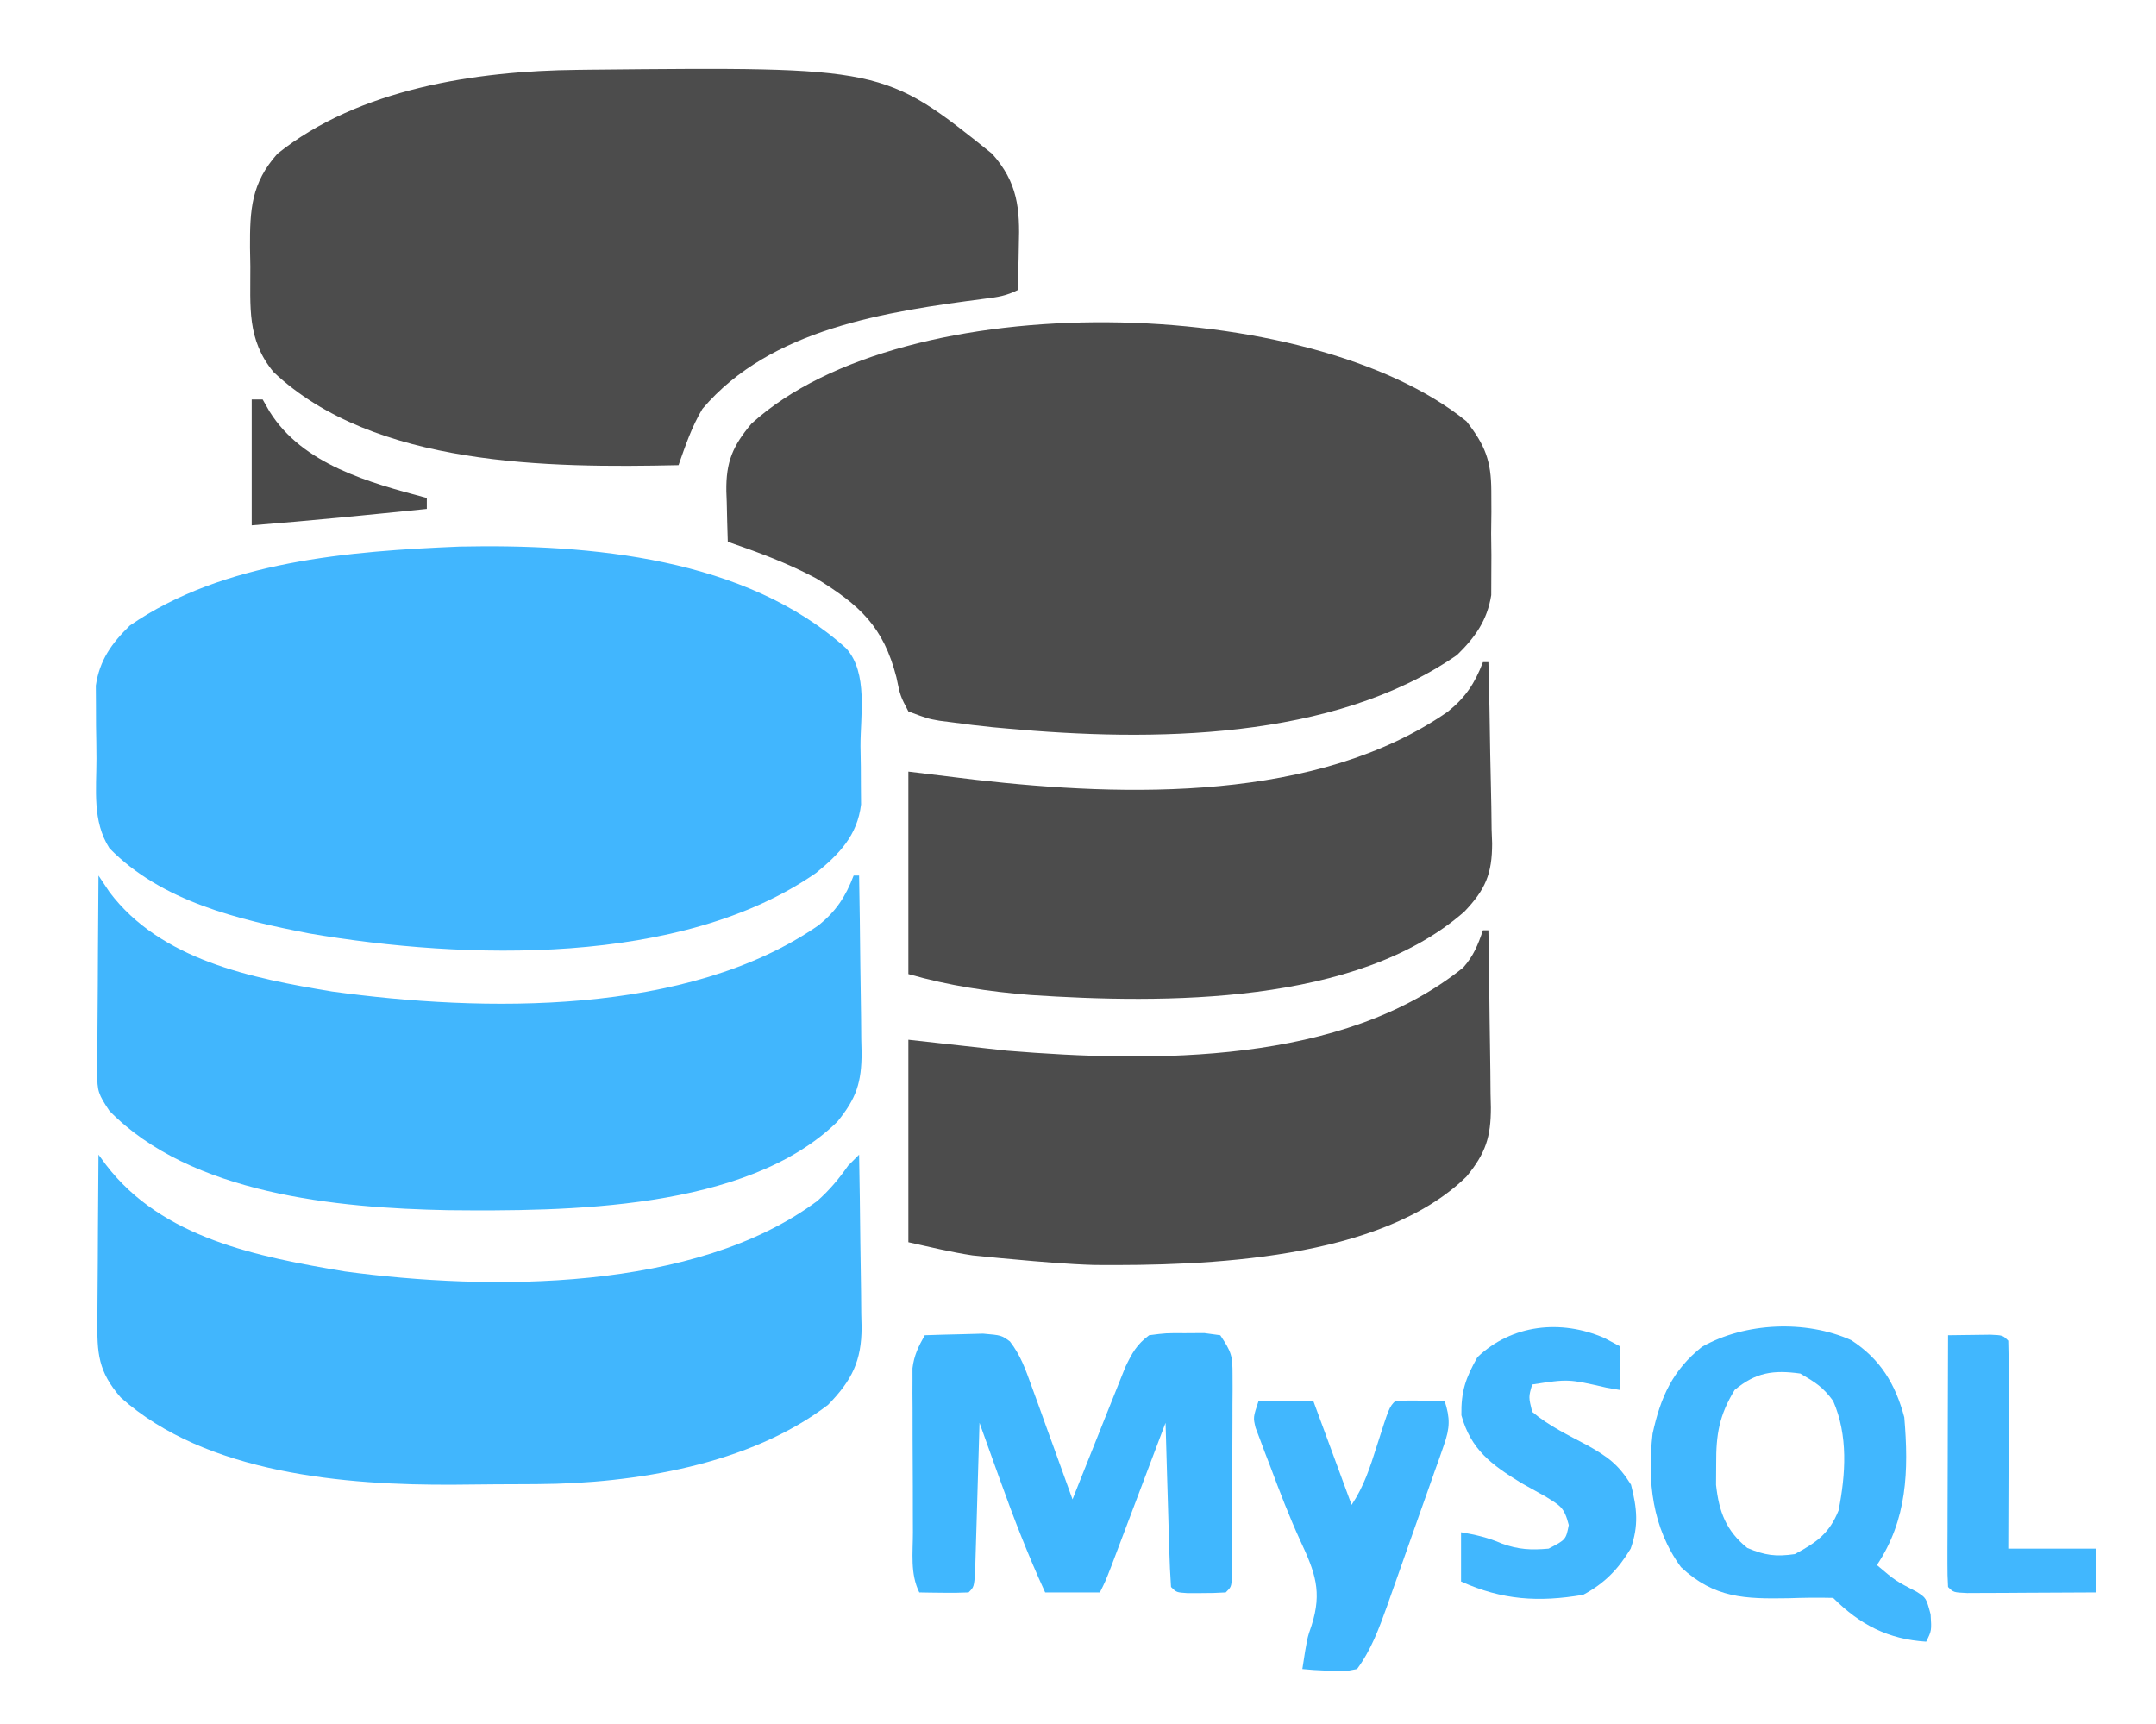
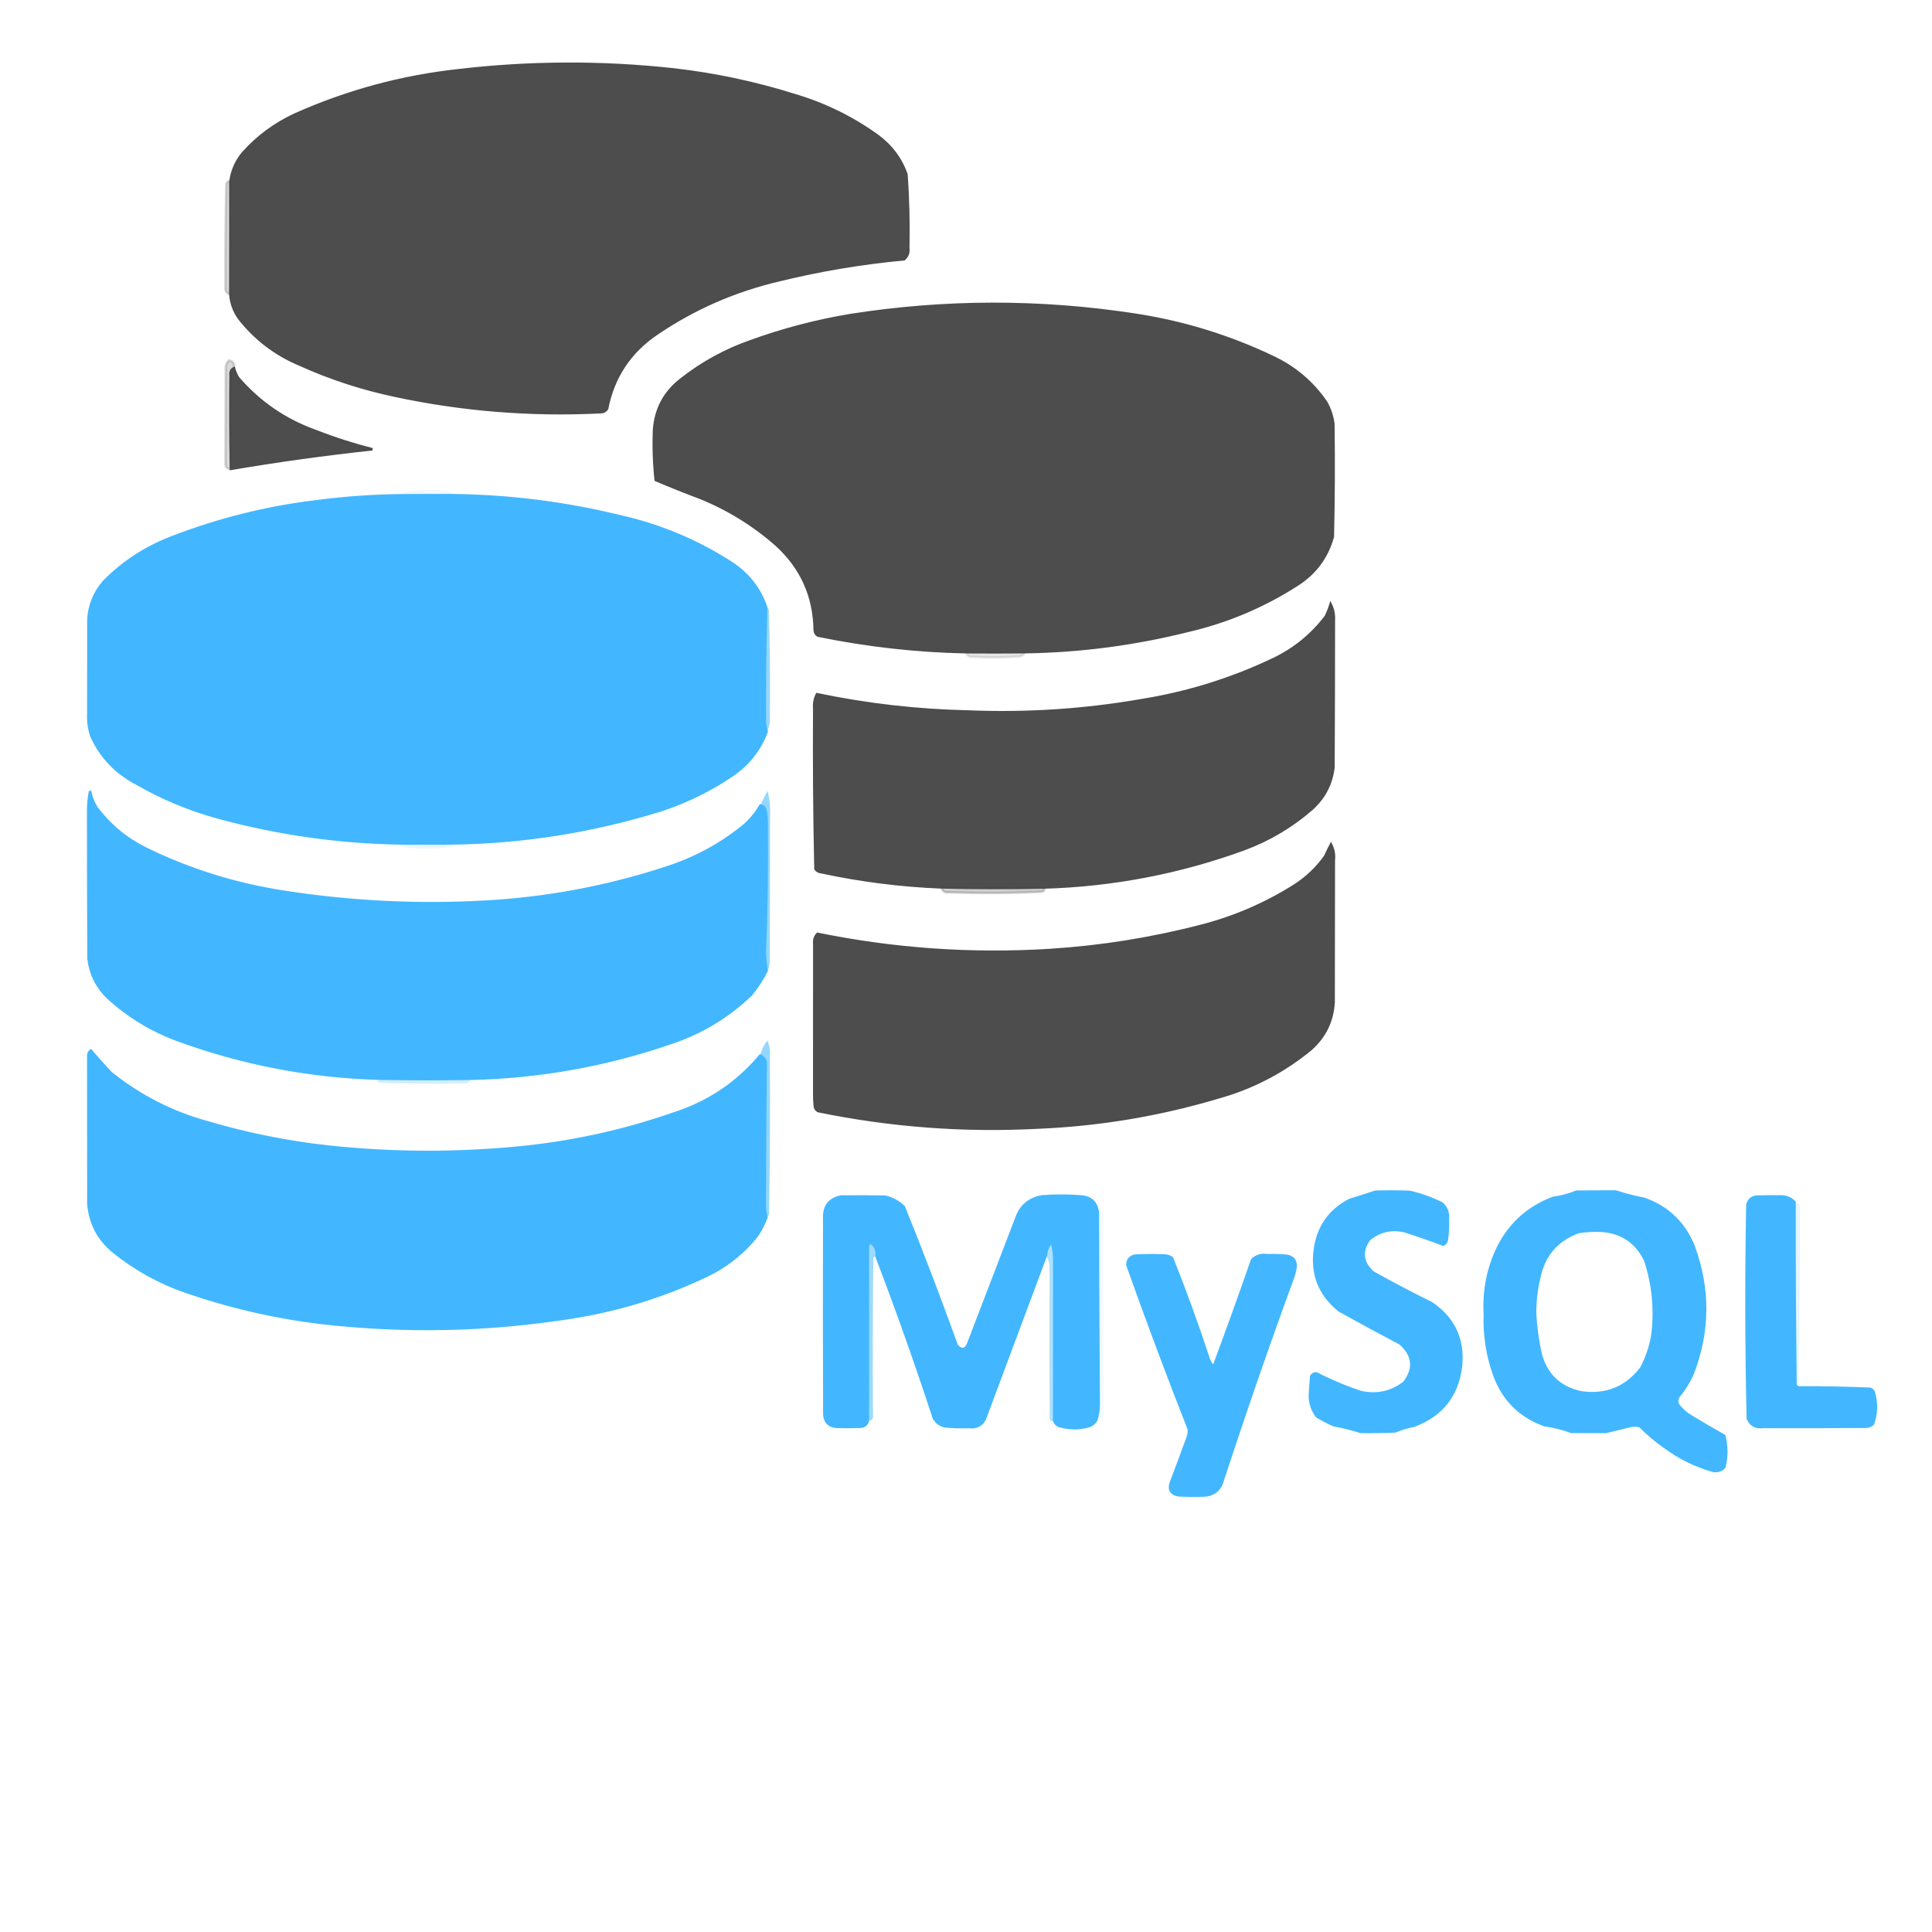
- <svg xmlns="http://www.w3.org/2000/svg" version="1.1" width="394" height="315">
-   <path d="M0 0 C23.829 -0.489 52.261 2.023 70.637 18.617 C74.653 23.111 73.211 30.883 73.234 36.5 C73.265 38.349 73.265 38.349 73.297 40.234 C73.305 42.017 73.305 42.017 73.312 43.836 C73.322 44.922 73.331 46.008 73.341 47.126 C72.668 52.783 69.359 56.196 65.109 59.648 C40.491 76.755 0.926 75.536 -27.408 70.718 C-40.398 68.202 -54.486 64.873 -64.016 55.125 C-67.167 50.186 -66.388 44.421 -66.386 38.763 C-66.391 36.764 -66.428 34.764 -66.465 32.766 C-66.469 31.495 -66.473 30.224 -66.477 28.914 C-66.485 27.756 -66.493 26.598 -66.501 25.405 C-65.812 20.752 -63.617 17.69 -60.289 14.438 C-43.212 2.631 -20.095 0.833 0 0 Z " fill="#41B6FE" transform="translate(84.01562,99.875)" />
-   <path d="M0 0 C3.401 4.355 4.51 7.209 4.531 12.719 C4.539 14.612 4.539 14.612 4.547 16.543 C4.531 17.849 4.516 19.155 4.5 20.5 C4.523 22.459 4.523 22.459 4.547 24.457 C4.542 25.719 4.537 26.981 4.531 28.281 C4.527 29.427 4.522 30.572 4.518 31.752 C3.782 36.368 1.584 39.452 -1.727 42.688 C-24.459 58.404 -57.66 58.539 -84 56.125 C-84.872 56.047 -85.744 55.968 -86.643 55.887 C-89.105 55.641 -91.549 55.34 -94 55 C-94.767 54.902 -95.535 54.804 -96.325 54.703 C-98.488 54.32 -98.488 54.32 -102 53 C-103.48 50.172 -103.48 50.172 -104.188 46.75 C-106.567 37.497 -110.877 33.583 -118.863 28.68 C-124.036 25.91 -129.461 23.911 -135 22 C-135.081 19.603 -135.141 17.21 -135.188 14.812 C-135.225 13.802 -135.225 13.802 -135.264 12.771 C-135.343 7.362 -134.074 4.476 -130.668 0.41 C-102.559 -25.177 -28.628 -23.25 0 0 Z " fill="#4C4C4C" transform="translate(268,77)" />
-   <path d="M0 0 C1.193 -0.015 1.193 -0.015 2.41 -0.03 C55.944 -0.553 55.944 -0.553 75.762 15.332 C80.46 20.602 80.87 25.397 80.648 32.113 C80.635 32.897 80.621 33.681 80.607 34.488 C80.572 36.405 80.519 38.322 80.461 40.238 C78.336 41.301 76.834 41.527 74.488 41.816 C56.439 44.182 35.302 47.249 22.828 61.953 C20.869 65.227 19.729 68.641 18.461 72.238 C-5.202 72.747 -37.143 72.571 -55.539 55.238 C-60.469 49.283 -59.756 43.332 -59.789 35.926 C-59.81 34.797 -59.83 33.669 -59.852 32.506 C-59.884 25.572 -59.629 20.705 -54.84 15.332 C-39.991 3.43 -18.513 0.189 0 0 Z " fill="#4C4C4C" transform="translate(105.5391,12.76172)" />
-   <path d="M0 0 C0.99 1.485 0.99 1.485 2 3 C11.361 15.449 28.038 18.775 42.688 21.188 C70.194 24.969 107.668 25.715 131.625 9.062 C134.8 6.484 136.529 3.862 138 0 C138.33 0 138.66 0 139 0 C139.099 5.444 139.172 10.888 139.22 16.333 C139.24 18.184 139.267 20.034 139.302 21.885 C139.35 24.551 139.373 27.216 139.391 29.883 C139.411 30.705 139.432 31.527 139.453 32.374 C139.455 37.746 138.525 40.71 135 45 C118.352 61.272 85.327 61.351 63.863 61.152 C43.576 60.754 16.899 58.238 2 43 C-0.03 39.955 -0.249 39.397 -0.227 35.988 C-0.227 35.187 -0.227 34.386 -0.227 33.561 C-0.216 32.702 -0.206 31.843 -0.195 30.957 C-0.192 30.073 -0.19 29.19 -0.187 28.279 C-0.176 25.457 -0.15 22.635 -0.125 19.812 C-0.115 17.899 -0.106 15.986 -0.098 14.072 C-0.076 9.381 -0.041 4.691 0 0 Z " fill="#41B6FD" transform="translate(18,160)" />
-   <path d="M0 0 C0.671 0.912 0.671 0.912 1.355 1.842 C11.634 15.331 29.187 18.678 45.045 21.344 C71.474 24.891 109.028 25.108 131.371 8.449 C133.561 6.501 135.33 4.404 137 2 C137.66 1.34 138.32 0.68 139 0 C139.099 5.302 139.172 10.603 139.22 15.906 C139.24 17.708 139.267 19.51 139.302 21.312 C139.351 23.909 139.373 26.505 139.391 29.102 C139.411 29.902 139.432 30.702 139.453 31.527 C139.456 37.68 137.688 41.249 133.316 45.723 C119.026 56.639 97.96 60.104 80.32 60.203 C79.509 60.209 78.697 60.215 77.861 60.22 C76.148 60.23 74.435 60.236 72.723 60.24 C70.166 60.25 67.611 60.281 65.055 60.312 C45.057 60.442 19.667 58.32 4.062 44.375 C-0.092 39.591 -0.271 36.281 -0.195 30.176 C-0.192 29.314 -0.19 28.453 -0.187 27.565 C-0.176 24.814 -0.15 22.064 -0.125 19.312 C-0.115 17.447 -0.106 15.582 -0.098 13.717 C-0.076 9.144 -0.041 4.572 0 0 Z " fill="#41B6FD" transform="translate(18,211)" />
-   <path d="M0 0 C0.33 0 0.66 0 1 0 C1.099 5.444 1.172 10.888 1.22 16.333 C1.24 18.184 1.267 20.034 1.302 21.885 C1.35 24.551 1.373 27.216 1.391 29.883 C1.411 30.705 1.432 31.527 1.453 32.374 C1.455 37.746 0.525 40.71 -3 45 C-18.664 60.31 -50.628 61.32 -70.98 61.16 C-75.939 61.009 -80.874 60.577 -85.812 60.125 C-86.684 60.047 -87.555 59.968 -88.453 59.887 C-89.3 59.803 -90.147 59.719 -91.02 59.633 C-91.763 59.559 -92.507 59.486 -93.273 59.411 C-97.219 58.816 -101.104 57.866 -105 57 C-105 44.79 -105 32.58 -105 20 C-99.06 20.66 -93.12 21.32 -87 22 C-60.193 24.189 -25.664 24.569 -3.602 6.809 C-1.723 4.687 -0.903 2.668 0 0 Z " fill="#4C4C4C" transform="translate(271,170)" />
-   <path d="M0 0 C0.33 0 0.66 0 1 0 C1.149 5.568 1.257 11.135 1.33 16.705 C1.36 18.598 1.401 20.49 1.453 22.382 C1.526 25.111 1.56 27.837 1.586 30.566 C1.617 31.405 1.648 32.244 1.68 33.108 C1.683 38.69 0.456 41.551 -3.4 45.598 C-22.978 62.754 -58.453 62.42 -82.689 60.823 C-90.413 60.195 -97.501 59.143 -105 57 C-105 44.79 -105 32.58 -105 20 C-100.937 20.495 -96.874 20.99 -92.688 21.5 C-65.254 24.63 -30.248 25.583 -6.438 9.062 C-3.218 6.486 -1.485 3.897 0 0 Z " fill="#4C4C4C" transform="translate(271,121)" />
-   <path d="M0 0 C2.27 -0.081 4.541 -0.139 6.812 -0.188 C8.077 -0.222 9.342 -0.257 10.645 -0.293 C14 0 14 0 15.555 1.131 C17.505 3.653 18.397 6.202 19.48 9.199 C19.922 10.408 20.363 11.616 20.818 12.861 C21.275 14.137 21.731 15.412 22.188 16.688 C22.655 17.975 23.123 19.262 23.592 20.549 C24.735 23.697 25.871 26.847 27 30 C27.318 29.198 27.635 28.396 27.962 27.569 C29.147 24.587 30.339 21.607 31.535 18.629 C32.051 17.341 32.564 16.052 33.074 14.762 C33.809 12.905 34.555 11.052 35.301 9.199 C35.746 8.084 36.191 6.968 36.65 5.819 C37.885 3.24 38.728 1.697 41 0 C44.066 -0.398 44.066 -0.398 47.562 -0.375 C48.719 -0.383 49.875 -0.39 51.066 -0.398 C52.034 -0.267 53.003 -0.135 54 0 C56.069 3.104 56.25 3.759 56.243 7.272 C56.248 8.558 56.248 8.558 56.252 9.87 C56.245 10.792 56.238 11.714 56.23 12.664 C56.23 13.612 56.23 14.56 56.229 15.536 C56.226 17.538 56.218 19.541 56.206 21.543 C56.188 24.62 56.185 27.696 56.186 30.773 C56.181 32.716 56.175 34.659 56.168 36.602 C56.167 37.528 56.166 38.454 56.165 39.408 C56.158 40.259 56.152 41.11 56.145 41.987 C56.14 43.116 56.14 43.116 56.134 44.267 C56 46 56 46 55 47 C53.503 47.098 52.001 47.13 50.5 47.125 C49.685 47.128 48.871 47.13 48.031 47.133 C46 47 46 47 45 46 C44.841 43.783 44.749 41.561 44.684 39.34 C44.663 38.675 44.642 38.011 44.621 37.326 C44.555 35.197 44.496 33.067 44.438 30.938 C44.394 29.497 44.351 28.056 44.307 26.615 C44.199 23.077 44.098 19.539 44 16 C43.672 16.868 43.344 17.736 43.006 18.63 C41.79 21.847 40.573 25.064 39.355 28.28 C38.828 29.673 38.301 31.066 37.775 32.459 C37.019 34.46 36.262 36.461 35.504 38.461 C35.048 39.665 34.593 40.87 34.123 42.111 C33 45 33 45 32 47 C28.7 47 25.4 47 22 47 C18.902 40.252 16.248 33.428 13.75 26.438 C13.205 24.924 13.205 24.924 12.648 23.381 C11.763 20.922 10.88 18.461 10 16 C9.975 16.904 9.95 17.807 9.924 18.738 C9.829 22.08 9.73 25.421 9.628 28.762 C9.584 30.211 9.543 31.659 9.503 33.107 C9.445 35.185 9.381 37.262 9.316 39.34 C9.261 41.217 9.261 41.217 9.205 43.133 C9 46 9 46 8 47 C6.481 47.072 4.958 47.084 3.438 47.062 C2.611 47.053 1.785 47.044 0.934 47.035 C0.296 47.024 -0.343 47.012 -1 47 C-2.701 43.598 -2.163 39.72 -2.168 35.977 C-2.173 34.63 -2.173 34.63 -2.178 33.256 C-2.183 31.355 -2.185 29.453 -2.185 27.552 C-2.187 24.644 -2.206 21.736 -2.225 18.828 C-2.228 16.982 -2.23 15.135 -2.23 13.289 C-2.238 12.419 -2.245 11.549 -2.252 10.653 C-2.248 9.432 -2.248 9.432 -2.243 8.186 C-2.245 7.116 -2.245 7.116 -2.247 6.024 C-1.96 3.676 -1.159 2.046 0 0 Z " fill="#40B7FE" transform="translate(169,244)" />
-   <path d="M0 0 C5.345 3.458 8.105 8.037 9.715 14.109 C10.543 23.884 10.247 32.811 4.715 41.109 C8.08 43.97 8.08 43.97 11.965 45.984 C13.715 47.109 13.715 47.109 14.527 50.109 C14.715 53.109 14.715 53.109 13.715 55.109 C6.798 54.677 1.628 52.023 -3.285 47.109 C-6.02 47.042 -8.681 47.072 -11.41 47.172 C-19.361 47.3 -24.956 47.216 -31.098 41.484 C-36.361 34.23 -37.265 25.84 -36.285 17.109 C-34.826 10.44 -32.645 5.529 -27.262 1.23 C-19.384 -3.238 -8.306 -3.723 0 0 Z M-21.285 9.109 C-24.101 13.72 -24.693 17.239 -24.66 22.609 C-24.668 23.878 -24.676 25.146 -24.684 26.453 C-24.147 31.379 -22.861 34.832 -18.973 37.984 C-15.716 39.348 -13.788 39.61 -10.285 39.109 C-6.284 36.955 -3.972 35.318 -2.285 31.109 C-0.99 24.479 -0.53 17.417 -3.285 11.109 C-5.14 8.587 -6.459 7.762 -9.285 6.109 C-14.227 5.416 -17.424 5.892 -21.285 9.109 Z " fill="#41B7FE" transform="translate(338.2852,244.8906)" />
-   <path d="M0 0 C0.928 0.495 1.856 0.99 2.812 1.5 C2.812 4.14 2.812 6.78 2.812 9.5 C1.575 9.283 1.575 9.283 0.312 9.062 C-6.597 7.48 -6.597 7.48 -13.188 8.5 C-13.859 10.783 -13.859 10.783 -13.188 13.5 C-10.139 16.08 -6.489 17.804 -2.98 19.68 C0.707 21.773 2.583 23.132 4.875 26.812 C5.974 31.135 6.306 34.269 4.812 38.5 C2.532 42.276 0.017 44.856 -3.875 46.938 C-12.013 48.319 -18.657 47.91 -26.188 44.5 C-26.188 41.53 -26.188 38.56 -26.188 35.5 C-23.529 35.956 -21.23 36.481 -18.75 37.562 C-15.703 38.677 -13.411 38.78 -10.188 38.5 C-7.024 36.853 -7.024 36.853 -6.5 34.188 C-7.335 30.924 -8.029 30.662 -10.812 28.938 C-12.265 28.114 -13.723 27.301 -15.188 26.5 C-20.619 23.158 -24.368 20.451 -26.125 14.125 C-26.201 9.739 -25.343 7.308 -23.188 3.5 C-16.901 -2.472 -7.974 -3.457 0 0 Z " fill="#41B7FE" transform="translate(293.1875,244.5)" />
-   <path d="M0 0 C3.3 0 6.6 0 10 0 C12.31 6.27 14.62 12.54 17 19 C19.255 15.618 20.348 12.208 21.562 8.375 C23.873 1.127 23.873 1.127 25 0 C26.519 -0.072 28.042 -0.084 29.562 -0.062 C30.389 -0.053 31.215 -0.044 32.066 -0.035 C32.704 -0.024 33.343 -0.012 34 0 C35.029 3.153 34.973 4.932 33.876 8.047 C33.605 8.831 33.335 9.615 33.056 10.424 C32.754 11.262 32.452 12.101 32.141 12.965 C31.836 13.835 31.531 14.705 31.216 15.602 C30.569 17.442 29.916 19.28 29.259 21.117 C28.256 23.919 27.271 26.728 26.289 29.537 C25.657 31.326 25.024 33.114 24.391 34.902 C24.097 35.739 23.803 36.576 23.5 37.437 C22.024 41.541 20.607 45.455 18 49 C15.52 49.488 15.52 49.488 12.812 49.312 C11.911 49.267 11.01 49.222 10.082 49.176 C9.051 49.089 9.051 49.089 8 49 C8.862 43.398 8.862 43.398 9.688 41.02 C11.657 34.878 10.325 31.329 7.652 25.605 C5.597 21.121 3.849 16.557 2.125 11.938 C1.803 11.104 1.481 10.27 1.149 9.411 C0.855 8.624 0.561 7.838 0.258 7.027 C-0.009 6.323 -0.276 5.62 -0.55 4.894 C-1 3 -1 3 0 0 Z " fill="#41B7FE" transform="translate(230,256)" />
-   <path d="M0 0 C1.646 -0.027 3.292 -0.046 4.938 -0.062 C5.854 -0.074 6.771 -0.086 7.715 -0.098 C10 0 10 0 11 1 C11.089 3.812 11.115 6.599 11.098 9.41 C11.096 10.252 11.095 11.094 11.093 11.962 C11.088 14.662 11.075 17.362 11.062 20.062 C11.057 21.889 11.053 23.715 11.049 25.541 C11.038 30.027 11.021 34.514 11 39 C16.28 39 21.56 39 27 39 C27 41.64 27 44.28 27 47 C22.688 47.029 18.375 47.047 14.062 47.062 C12.831 47.071 11.599 47.079 10.33 47.088 C9.16 47.091 7.99 47.094 6.785 47.098 C5.159 47.106 5.159 47.106 3.5 47.114 C1 47 1 47 0 46 C-0.093 44.557 -0.117 43.11 -0.114 41.664 C-0.113 40.743 -0.113 39.822 -0.113 38.873 C-0.108 37.872 -0.103 36.871 -0.098 35.84 C-0.096 34.82 -0.095 33.801 -0.093 32.75 C-0.088 29.479 -0.075 26.208 -0.062 22.938 C-0.057 20.726 -0.053 18.514 -0.049 16.303 C-0.038 10.868 -0.021 5.434 0 0 Z " fill="#41B7FE" transform="translate(356,244)" />
-   <path d="M0 0 C0.66 0 1.32 0 2 0 C2.413 0.722 2.825 1.444 3.25 2.188 C9.293 11.899 21.527 15.206 32 18 C32 18.66 32 19.32 32 20 C21.339 21.085 10.683 22.157 0 23 C0 15.41 0 7.82 0 0 Z " fill="#4A4A4A" transform="translate(46,73)" />
+ <svg xmlns="http://www.w3.org/2000/svg" version="1.1" viewBox="0 0 394 394" preserveAspectRatio="xMidYMid meet" style="shape-rendering:geometricPrecision; text-rendering:geometricPrecision; image-rendering:optimizeQuality; fill-rule:evenodd; clip-rule:evenodd">
+   <g>
+     <path fill="#40b5fb" fill-opacity="0.553" d="M 156.32,198.03 C 156.16,196.85 156.04,195.67 155.97,194.49 C 156.32,185.48 156.44,176.46 156.35,167.44 C 156.33,166.72 156.25,166 156.1,165.29 C 156.01,164.69 155.67,164.35 155.09,164.26 C 155.51,163.23 155.99,162.24 156.52,161.28 C 156.96,162.97 157.13,164.71 157.03,166.5 C 157.04,176.17 157.02,185.83 156.98,195.49 C 157.02,196.36 156.89,197.2 156.58,198.01 C 156.49,198.02 156.41,198.02 156.32,198.03 Z M 156.29,248.29 C 156.06,247.38 155.95,246.44 155.96,245.5 C 155.99,236.1 156.05,226.71 156.14,217.31 C 156.26,216.33 155.9,215.64 155.05,215.26 C 155.28,214.12 155.77,213.11 156.5,212.22 C 156.95,213.25 157.12,214.34 157,215.5 C 157.08,226.17 157.02,236.84 156.84,247.51 C 156.77,247.86 156.59,248.12 156.29,248.29 Z" />
+   </g>
+   <g>
+     <path fill="#39b8ff" fill-opacity="0.071" d="M 223.88,247.05 C 224.34,246.92 224.67,247.07 224.88,247.52 C 224.99,261.19 225.04,274.87 225.03,288.55 C 224.97,289.5 224.49,289.85 223.57,289.6 C 223.89,288.59 224.05,287.57 224.06,286.51 C 223.98,273.36 223.92,260.2 223.88,247.05 Z" />
+   </g>
+   <g>
+     <path fill="#42b7ff" fill-opacity="0.518" d="M 178.74,256.19 C 178.41,256.13 178.2,256.27 178.1,256.6 C 177.99,267.25 177.96,277.9 178.03,288.55 C 178.13,289.4 177.78,289.8 176.98,289.77 C 177,277.99 177,266.22 176.98,254.44 C 176.96,253.97 177.14,253.61 177.52,253.37 C 178.51,254.04 178.92,254.98 178.74,256.19 Z" />
+   </g>
+   <g>
+     <path fill="#40b7ff" fill-opacity="0.424" d="M 214.98,289.72 C 214.57,289.93 214.27,289.84 214.06,289.43 C 214,279.11 213.99,268.8 214.02,258.48 C 214.05,257.58 213.8,256.76 213.29,256.03 C 213.38,254.95 213.77,254.02 214.47,253.24 C 214.87,254.61 215.04,256.03 215,257.5 C 215.01,268.24 215,278.98 214.98,289.72 Z" />
+   </g>
+   <g>
+     <path fill="#41b3fb" fill-opacity="0.537" d="M 156.24,123.83 C 156.55,123.9 156.74,124.1 156.81,124.45 C 157.02,131.79 157.08,139.14 157,146.5 C 157.06,147.5 156.85,148.4 156.35,149.21 C 156.09,148.33 155.96,147.42 155.98,146.5 C 155.95,138.94 156.04,131.38 156.24,123.83 Z" />
+   </g>
+   <g>
+     <path fill="#3eb3f5" fill-opacity="0.227" d="M 77,219.97 C 83.34,220.09 89.68,220.11 96.01,220 C 95.81,220.69 95.32,220.99 94.55,220.91 C 88.85,221.01 83.16,220.99 77.47,220.83 C 77.07,220.67 76.91,220.38 77,219.97 Z" />
+   </g>
+   <g>
+     <path fill="#3dace7" fill-opacity="0.082" d="M 92.01,100.98 C 88.67,100.97 85.33,100.98 81.99,101 C 81.96,100.62 82.14,100.36 82.52,100.24 C 85.52,99.85 88.52,99.82 91.52,100.15 C 91.94,100.29 92.11,100.57 92.01,100.98 Z" />
+   </g>
+   <g>
+     <path fill="#3dacec" fill-opacity="0.098" d="M 81.99,172.01 C 85.33,172.02 88.67,172.03 92.01,172.01 C 92.07,172.39 91.91,172.65 91.52,172.78 C 88.53,173.16 85.53,173.17 82.54,172.8 C 82.14,172.68 81.96,172.41 81.99,172.01 Z" />
+   </g>
+   <g>
+     <path fill="#42b7ff" fill-opacity="0.996" stroke="#42b7ff" stroke-width="0.5" stroke-opacity="0.996" d="M 81.99,101 C 85.33,100.98 88.67,100.97 92.01,100.98 C 103.65,101.09 115.13,102.52 126.43,105.28 C 134.7,107.13 142.37,110.37 149.45,114.98 C 152.71,117.19 154.97,120.14 156.24,123.83 C 156.04,131.38 155.95,138.94 155.98,146.5 C 155.96,147.42 156.09,148.33 156.35,149.21 C 154.98,152.86 152.68,155.8 149.46,158.02 C 144.95,161.1 140.1,163.49 134.91,165.2 C 120.94,169.55 106.64,171.82 92.01,172.01 C 88.67,172.03 85.33,172.02 81.99,172.01 C 69.3,171.83 56.83,170.07 44.59,166.75 C 38.64,165.13 33,162.78 27.67,159.7 C 23.61,157.54 20.61,154.39 18.68,150.23 C 18.14,148.7 17.92,147.12 18.01,145.5 C 18.01,139.17 18.02,132.83 18.02,126.5 C 18.15,123.51 19.21,120.88 21.17,118.61 C 25.13,114.6 29.76,111.59 35.04,109.58 C 44.55,105.9 54.37,103.45 64.5,102.23 C 70.31,101.47 76.14,101.06 81.99,101 Z M 155.09,164.26 C 155.67,164.35 156.01,164.69 156.1,165.29 C 156.25,166 156.33,166.72 156.35,167.44 C 156.44,176.46 156.32,185.48 155.97,194.49 C 156.04,195.67 156.16,196.85 156.32,198.03 C 155.43,199.76 154.38,201.37 153.15,202.87 C 148.35,207.46 142.78,210.78 136.44,212.83 C 123.33,217.3 109.86,219.69 96.01,220 C 89.68,220.11 83.34,220.09 77,219.97 C 62.96,219.54 49.34,216.91 36.15,212.08 C 30.87,210.13 26.16,207.26 22.01,203.48 C 19.74,201.29 18.42,198.63 18.05,195.51 C 18,185.5 17.98,175.5 17.98,165.5 C 17.97,164.09 18.1,162.69 18.37,161.32 C 18.58,162.53 19.02,163.66 19.68,164.7 C 22.33,168.23 25.63,170.99 29.58,172.98 C 38.55,177.38 47.99,180.34 57.88,181.85 C 72.34,184.11 86.88,184.73 101.5,183.72 C 113.56,182.84 125.33,180.48 136.79,176.63 C 142.29,174.75 147.29,171.97 151.79,168.29 C 153.1,167.12 154.2,165.78 155.09,164.26 Z M 155.05,215.26 C 155.9,215.64 156.26,216.33 156.14,217.31 C 156.05,226.71 155.99,236.1 155.96,245.5 C 155.95,246.44 156.06,247.38 156.29,248.29 C 155.8,249.61 155.16,250.84 154.38,252 C 151.54,255.57 148.04,258.33 143.9,260.27 C 135.17,264.4 126.03,267.21 116.48,268.7 C 99.54,271.38 82.55,271.74 65.5,269.79 C 56.03,268.64 46.79,266.51 37.78,263.39 C 32.45,261.53 27.59,258.84 23.2,255.32 C 20.07,252.77 18.34,249.5 18.02,245.5 C 18.02,235.49 18.01,225.47 18,215.45 C 17.96,214.94 18.13,214.53 18.51,214.23 C 19.84,215.77 21.2,217.29 22.61,218.8 C 28.56,223.57 35.22,226.96 42.6,228.95 C 50.55,231.29 58.65,232.91 66.89,233.82 C 80.43,235.28 93.96,235.28 107.5,233.84 C 117.74,232.72 127.72,230.46 137.44,227.07 C 144.46,224.81 150.33,220.87 155.05,215.26 Z M 267.15,284 C 267.22,282.91 267.3,281.82 267.39,280.73 C 267.6,280.26 267.98,280.05 268.51,280.1 C 271.43,281.6 274.46,282.87 277.61,283.91 C 280.84,284.59 283.75,283.95 286.35,281.96 C 288.54,279.07 288.27,276.42 285.55,273.99 C 281.37,271.79 277.22,269.54 273.09,267.24 C 269.02,263.94 267.39,259.7 268.19,254.52 C 268.88,250.04 271.25,246.76 275.29,244.69 C 277.03,244.16 278.76,243.6 280.49,243.03 C 282.83,242.96 285.16,242.98 287.49,243.06 C 289.78,243.59 291.97,244.38 294.07,245.42 C 295,246.27 295.4,247.33 295.28,248.6 C 295.32,249.95 295.26,251.29 295.1,252.62 C 295.06,253.16 294.81,253.57 294.35,253.84 C 291.78,252.86 289.16,251.95 286.49,251.09 C 283.77,250.46 281.36,251.01 279.23,252.74 C 277.5,255.17 277.75,257.42 279.98,259.47 C 283.9,261.67 287.88,263.77 291.93,265.75 C 296.45,268.82 298.46,273.07 297.96,278.5 C 297.26,284.55 294.05,288.64 288.33,290.76 C 287.01,291.02 285.73,291.4 284.49,291.91 C 282.16,292.01 279.82,292.05 277.49,292.01 C 275.68,291.44 273.83,290.98 271.96,290.63 C 270.79,290.11 269.65,289.52 268.55,288.86 C 267.48,287.43 267.01,285.81 267.15,284 Z M 302.81,268 C 302.53,263.1 303.48,258.45 305.66,254.06 C 308.1,249.42 311.77,246.17 316.68,244.31 C 318.34,244.07 319.94,243.64 321.49,243.03 C 324.17,242.99 326.84,242.98 329.51,242.99 C 331.4,243.6 333.32,244.1 335.28,244.47 C 340.06,246.16 343.41,249.35 345.34,254.04 C 348.55,262.67 348.53,271.3 345.28,279.93 C 344.52,281.7 343.53,283.33 342.3,284.81 C 342.01,285.31 341.95,285.82 342.14,286.36 C 342.88,287.38 343.79,288.21 344.88,288.85 C 347.12,290.21 349.37,291.53 351.64,292.8 C 352.18,294.93 352.19,297.07 351.65,299.21 C 351.08,299.83 350.37,300.09 349.51,299.99 C 345.85,298.98 342.5,297.34 339.44,295.07 C 337.66,293.83 336.01,292.44 334.49,290.89 C 333.84,290.67 333.18,290.64 332.51,290.8 C 330.84,291.22 329.18,291.63 327.52,292.02 C 325.17,292.01 322.83,292 320.49,292.01 C 318.7,291.35 316.85,290.9 314.96,290.63 C 309.88,288.79 306.45,285.32 304.66,280.21 C 303.27,276.26 302.66,272.19 302.81,268 Z M 223.88,247.05 C 223.92,260.2 223.98,273.36 224.06,286.51 C 224.05,287.57 223.89,288.59 223.57,289.6 C 223.29,290.09 222.89,290.47 222.39,290.74 C 220.45,291.37 218.48,291.43 216.48,290.92 C 215.72,290.83 215.22,290.43 214.98,289.72 C 215,278.98 215.01,268.24 215,257.5 C 215.04,256.03 214.87,254.61 214.47,253.24 C 213.77,254.02 213.38,254.95 213.29,256.03 C 209.22,266.89 205.17,277.76 201.12,288.63 C 200.59,290.44 199.39,291.24 197.51,291.02 C 195.87,291.07 194.24,291.02 192.62,290.87 C 191.67,290.61 190.95,290.06 190.46,289.23 C 186.82,278.12 182.91,267.1 178.74,256.19 C 178.92,254.98 178.51,254.04 177.52,253.37 C 177.14,253.61 176.96,253.97 176.98,254.44 C 177,266.22 177,277.99 176.98,289.77 C 176.79,290.5 176.3,290.9 175.52,290.97 C 173.84,291.03 172.16,291.03 170.48,290.98 C 169.01,290.82 168.22,289.99 168.11,288.49 C 168.06,275.16 168.05,261.83 168.09,248.5 C 167.96,246.01 169.09,244.51 171.49,244.01 C 174.49,243.98 177.5,243.99 180.5,244.04 C 181.95,244.37 183.22,245.06 184.31,246.09 C 188.1,255.46 191.7,264.9 195.13,274.42 C 196.18,275.51 196.97,275.31 197.52,273.83 C 200.76,265.41 203.99,256.99 207.21,248.57 C 208.07,245.98 209.83,244.45 212.49,243.98 C 215.16,243.78 217.84,243.78 220.51,243.99 C 222.41,244.14 223.54,245.16 223.88,247.05 Z M 365.96,245.15 C 365.95,257.56 366.01,269.96 366.16,282.36 C 366.25,282.65 366.43,282.85 366.71,282.94 C 371.62,282.92 376.52,283.01 381.41,283.22 C 381.82,283.38 382.08,283.67 382.18,284.09 C 382.76,286.23 382.69,288.34 381.95,290.41 C 381.54,290.76 381.06,290.94 380.52,290.97 C 373.51,291.01 366.5,291.02 359.49,291.01 C 358.04,291.19 357.02,290.62 356.44,289.31 C 356.11,274.76 356.08,260.21 356.35,245.66 C 356.65,244.58 357.36,244.04 358.48,244.02 C 360.16,243.98 361.83,243.97 363.51,243.99 C 364.47,244.07 365.29,244.45 365.96,245.15 Z M 313.06,268 C 313.22,270.73 313.59,273.43 314.18,276.1 C 315.35,280.42 318.12,283.03 322.5,283.95 C 327.52,284.66 331.58,283.03 334.67,279.05 C 335.78,276.99 336.53,274.81 336.95,272.5 C 337.65,267.21 337.17,262.05 335.51,257 C 333.67,253.27 330.67,251.27 326.52,250.99 C 324.98,250.93 323.44,251.01 321.93,251.25 C 317.55,252.85 314.88,255.92 313.92,260.47 C 313.32,262.95 313.03,265.46 313.06,268 Z M 229.92,258 C 229.92,256.89 230.45,256.25 231.53,256.06 C 233.52,255.96 235.52,255.96 237.52,256.03 C 238.06,256.06 238.56,256.23 239.01,256.54 C 241.68,263.2 244.13,269.95 246.38,276.79 C 246.57,277.54 246.95,278.17 247.51,278.69 C 250.2,271.47 252.82,264.2 255.36,256.89 C 256.24,256.08 257.28,255.78 258.49,255.98 C 259.83,255.93 261.16,255.98 262.49,256.11 C 263.71,256.35 264.28,257.08 264.22,258.29 C 264.14,259.01 263.98,259.72 263.73,260.4 C 258.68,274.17 253.89,288.02 249.33,301.96 C 248.79,303.88 247.51,304.89 245.5,305 C 243.83,305.04 242.16,305.03 240.49,304.96 C 238.77,304.71 238.23,303.76 238.87,302.12 C 239.97,299.23 241.05,296.34 242.1,293.44 C 242.38,292.8 242.49,292.14 242.44,291.45 C 238.08,280.37 233.91,269.22 229.92,258 Z" />
+   </g>
+   <g>
+     <path fill="#40b7ff" fill-opacity="0.125" d="M 365.96,245.15 C 366.79,245.15 367.15,245.58 367.05,246.45 C 367.1,258.62 366.98,270.78 366.71,282.94 C 366.43,282.85 366.25,282.65 366.16,282.36 C 366.01,269.96 365.95,257.56 365.96,245.15 Z" />
+   </g>
+   <g>
+     <path fill="#4d4d4d" fill-opacity="0.996" stroke="#4d4d4d" stroke-width="0.5" stroke-opacity="0.996" d="M 46.97,60.01 C 46.99,52.34 47,44.67 46.99,37 C 47.29,34.79 48.16,32.83 49.6,31.12 C 52.56,27.84 56.04,25.27 60.04,23.4 C 70.72,18.62 81.87,15.59 93.51,14.32 C 108.17,12.61 122.83,12.56 137.5,14.17 C 145.92,15.14 154.18,16.9 162.27,19.46 C 168.26,21.25 173.79,23.97 178.87,27.61 C 181.68,29.64 183.68,32.28 184.86,35.53 C 185.21,40.51 185.33,45.51 185.23,50.52 C 185.36,51.47 185.08,52.26 184.39,52.87 C 175.78,53.67 167.28,55.09 158.89,57.15 C 149.85,59.26 141.51,62.91 133.86,68.12 C 128.42,71.84 125.07,76.91 123.81,83.34 C 123.52,83.81 123.08,84.05 122.52,84.06 C 108.37,84.77 94.38,83.66 80.53,80.7 C 73.81,79.28 67.32,77.16 61.06,74.33 C 56.14,72.26 52.03,69.12 48.75,64.93 C 47.7,63.45 47.1,61.81 46.97,60.01 Z M 209.05,133 C 205.03,133.03 201.01,133.04 196.99,133.01 C 186.82,132.8 176.75,131.66 166.78,129.62 C 166.36,129.35 166.15,128.96 166.14,128.46 C 166.04,121.58 163.44,115.81 158.35,111.15 C 153.72,107.06 148.53,103.86 142.8,101.53 C 139.74,100.38 136.71,99.17 133.72,97.9 C 133.35,94.46 133.24,90.99 133.39,87.51 C 133.73,83.29 135.59,79.89 138.96,77.31 C 143.22,73.97 147.91,71.4 153.03,69.6 C 159.69,67.19 166.52,65.4 173.51,64.24 C 192.83,61.23 212.14,61.21 231.47,64.17 C 241.29,65.67 250.69,68.56 259.65,72.84 C 264.09,74.94 267.69,78 270.45,82.03 C 271.24,83.42 271.73,84.91 271.92,86.5 C 272.02,94.16 271.99,101.82 271.81,109.47 C 270.65,113.62 268.26,116.87 264.62,119.21 C 257.77,123.62 250.36,126.76 242.41,128.62 C 231.46,131.37 220.34,132.83 209.05,133 Z M 47.71,75.08 C 47.9,75.76 48.18,76.41 48.54,77.03 C 52.9,82.1 58.25,85.75 64.59,87.98 C 68.32,89.44 72.11,90.65 75.95,91.62 C 66.3,92.66 56.68,93.99 47.09,95.62 C 46.98,89.24 46.96,82.86 47.03,76.48 C 46.94,75.83 47.16,75.36 47.71,75.08 Z M 213.01,180.99 C 206,181.12 199,181.12 192,180.97 C 183.77,180.64 175.62,179.62 167.56,177.89 C 167.04,177.86 166.62,177.64 166.3,177.23 C 166.06,166.33 165.98,155.42 166.05,144.5 C 165.95,143.44 166.14,142.47 166.6,141.57 C 176.79,143.7 187.09,144.88 197.5,145.1 C 209.35,145.59 221.12,144.82 232.8,142.79 C 242.19,141.28 251.18,138.48 259.75,134.39 C 263.99,132.35 267.53,129.46 270.37,125.72 C 270.77,124.91 271.1,124.06 271.36,123.2 C 271.87,124.23 272.09,125.33 272.02,126.51 C 272.01,136.51 271.99,146.51 271.94,156.51 C 271.53,159.89 270.05,162.72 267.5,165 C 263.39,168.58 258.77,171.31 253.65,173.2 C 240.52,177.98 226.97,180.57 213.01,180.99 Z M 166.05,223 C 166.06,212.83 166.06,202.66 166.06,192.48 C 165.96,191.67 166.18,190.99 166.72,190.44 C 182.36,193.63 198.14,194.73 214.08,193.74 C 224.58,193.08 234.91,191.42 245.09,188.77 C 251.86,187.01 258.2,184.26 264.11,180.51 C 266.52,178.94 268.56,176.99 270.23,174.66 C 270.61,173.82 271.01,173 271.43,172.19 C 271.95,173.21 272.15,174.31 272.01,175.49 C 272,185.16 271.98,194.83 271.97,204.5 C 271.72,208.25 270.2,211.38 267.4,213.91 C 261.78,218.55 255.46,221.85 248.43,223.81 C 236.38,227.4 224.07,229.45 211.5,229.96 C 196.45,230.74 181.55,229.61 166.8,226.58 C 166.38,226.32 166.17,225.94 166.15,225.44 C 166.07,224.63 166.04,223.82 166.05,223 Z" />
+   </g>
+   <g>
+     <path fill="#494949" fill-opacity="0.204" stroke="#494949" stroke-width="0.5" stroke-opacity="0.204" d="M 47.71,75.08 C 47.16,75.36 46.94,75.83 47.03,76.48 C 46.96,82.86 46.98,89.24 47.09,95.62 C 46.33,95.69 45.96,95.33 45.98,94.54 C 45.99,88.18 46.01,81.83 46.03,75.48 C 45.94,74.7 46.15,74.04 46.67,73.5 C 47.57,73.65 47.91,74.18 47.71,75.08 Z" />
+   </g>
+   <g>
+     <path fill="#494949" fill-opacity="0.212" stroke="#494949" stroke-width="0.5" stroke-opacity="0.212" d="M 46.99,37 C 47,44.67 46.99,52.34 46.97,60.01 C 46.2,59.87 45.87,59.39 45.98,58.56 C 45.94,51.52 46,44.49 46.15,37.47 C 46.29,37.04 46.57,36.88 46.99,37 Z" />
+   </g>
+   <g>
+     <path fill="#4a4a4a" fill-opacity="0.259" stroke="#4a4a4a" stroke-width="0.5" stroke-opacity="0.259" d="M 192,180.97 C 199,181.12 206,181.12 213.01,180.99 C 213.08,181.4 212.91,181.69 212.52,181.85 C 206.16,182.15 199.81,182.19 193.45,181.96 C 192.63,182.05 192.15,181.72 192,180.97 Z" />
+   </g>
+   <g>
+     <path fill="#484848" fill-opacity="0.133" stroke="#484848" stroke-width="0.5" stroke-opacity="0.133" d="M 196.99,133.01 C 201.01,133.04 205.03,133.03 209.05,133 C 208.75,133.63 208.24,133.93 207.51,133.9 C 204.5,134.11 201.48,134.13 198.45,133.95 C 197.66,134.04 197.17,133.73 196.99,133.01 Z" />
+   </g>
</svg>
